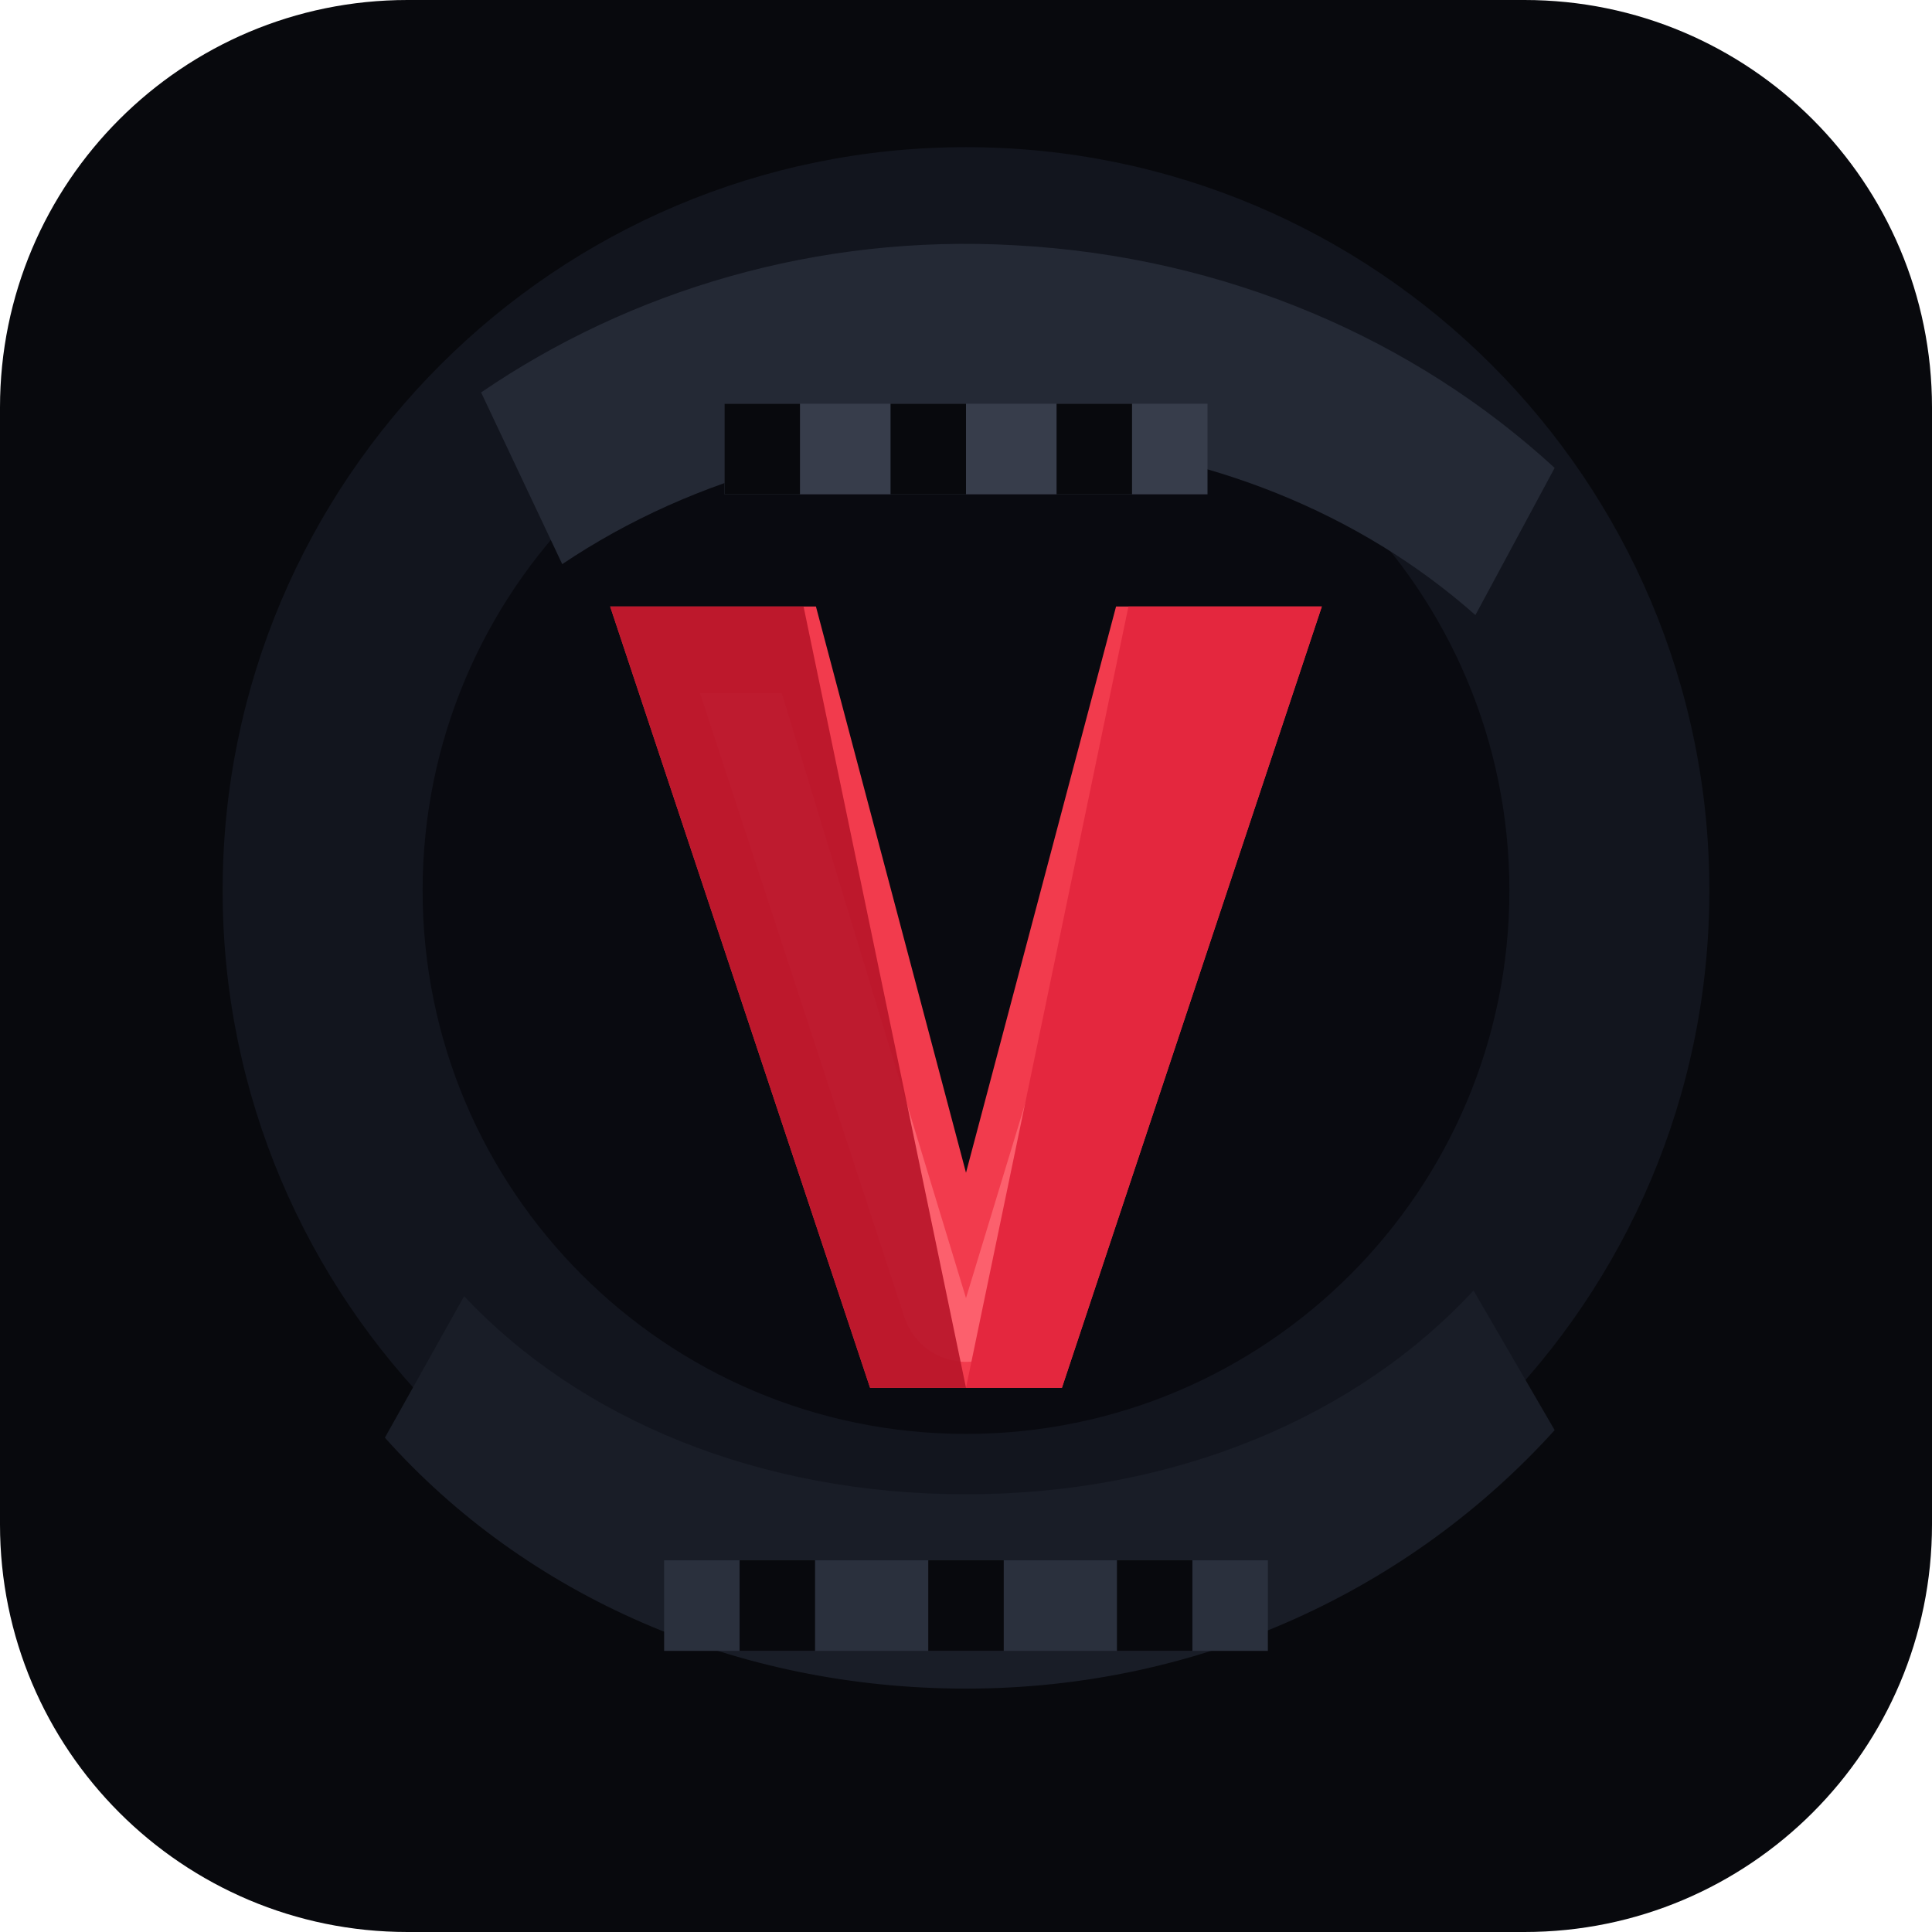
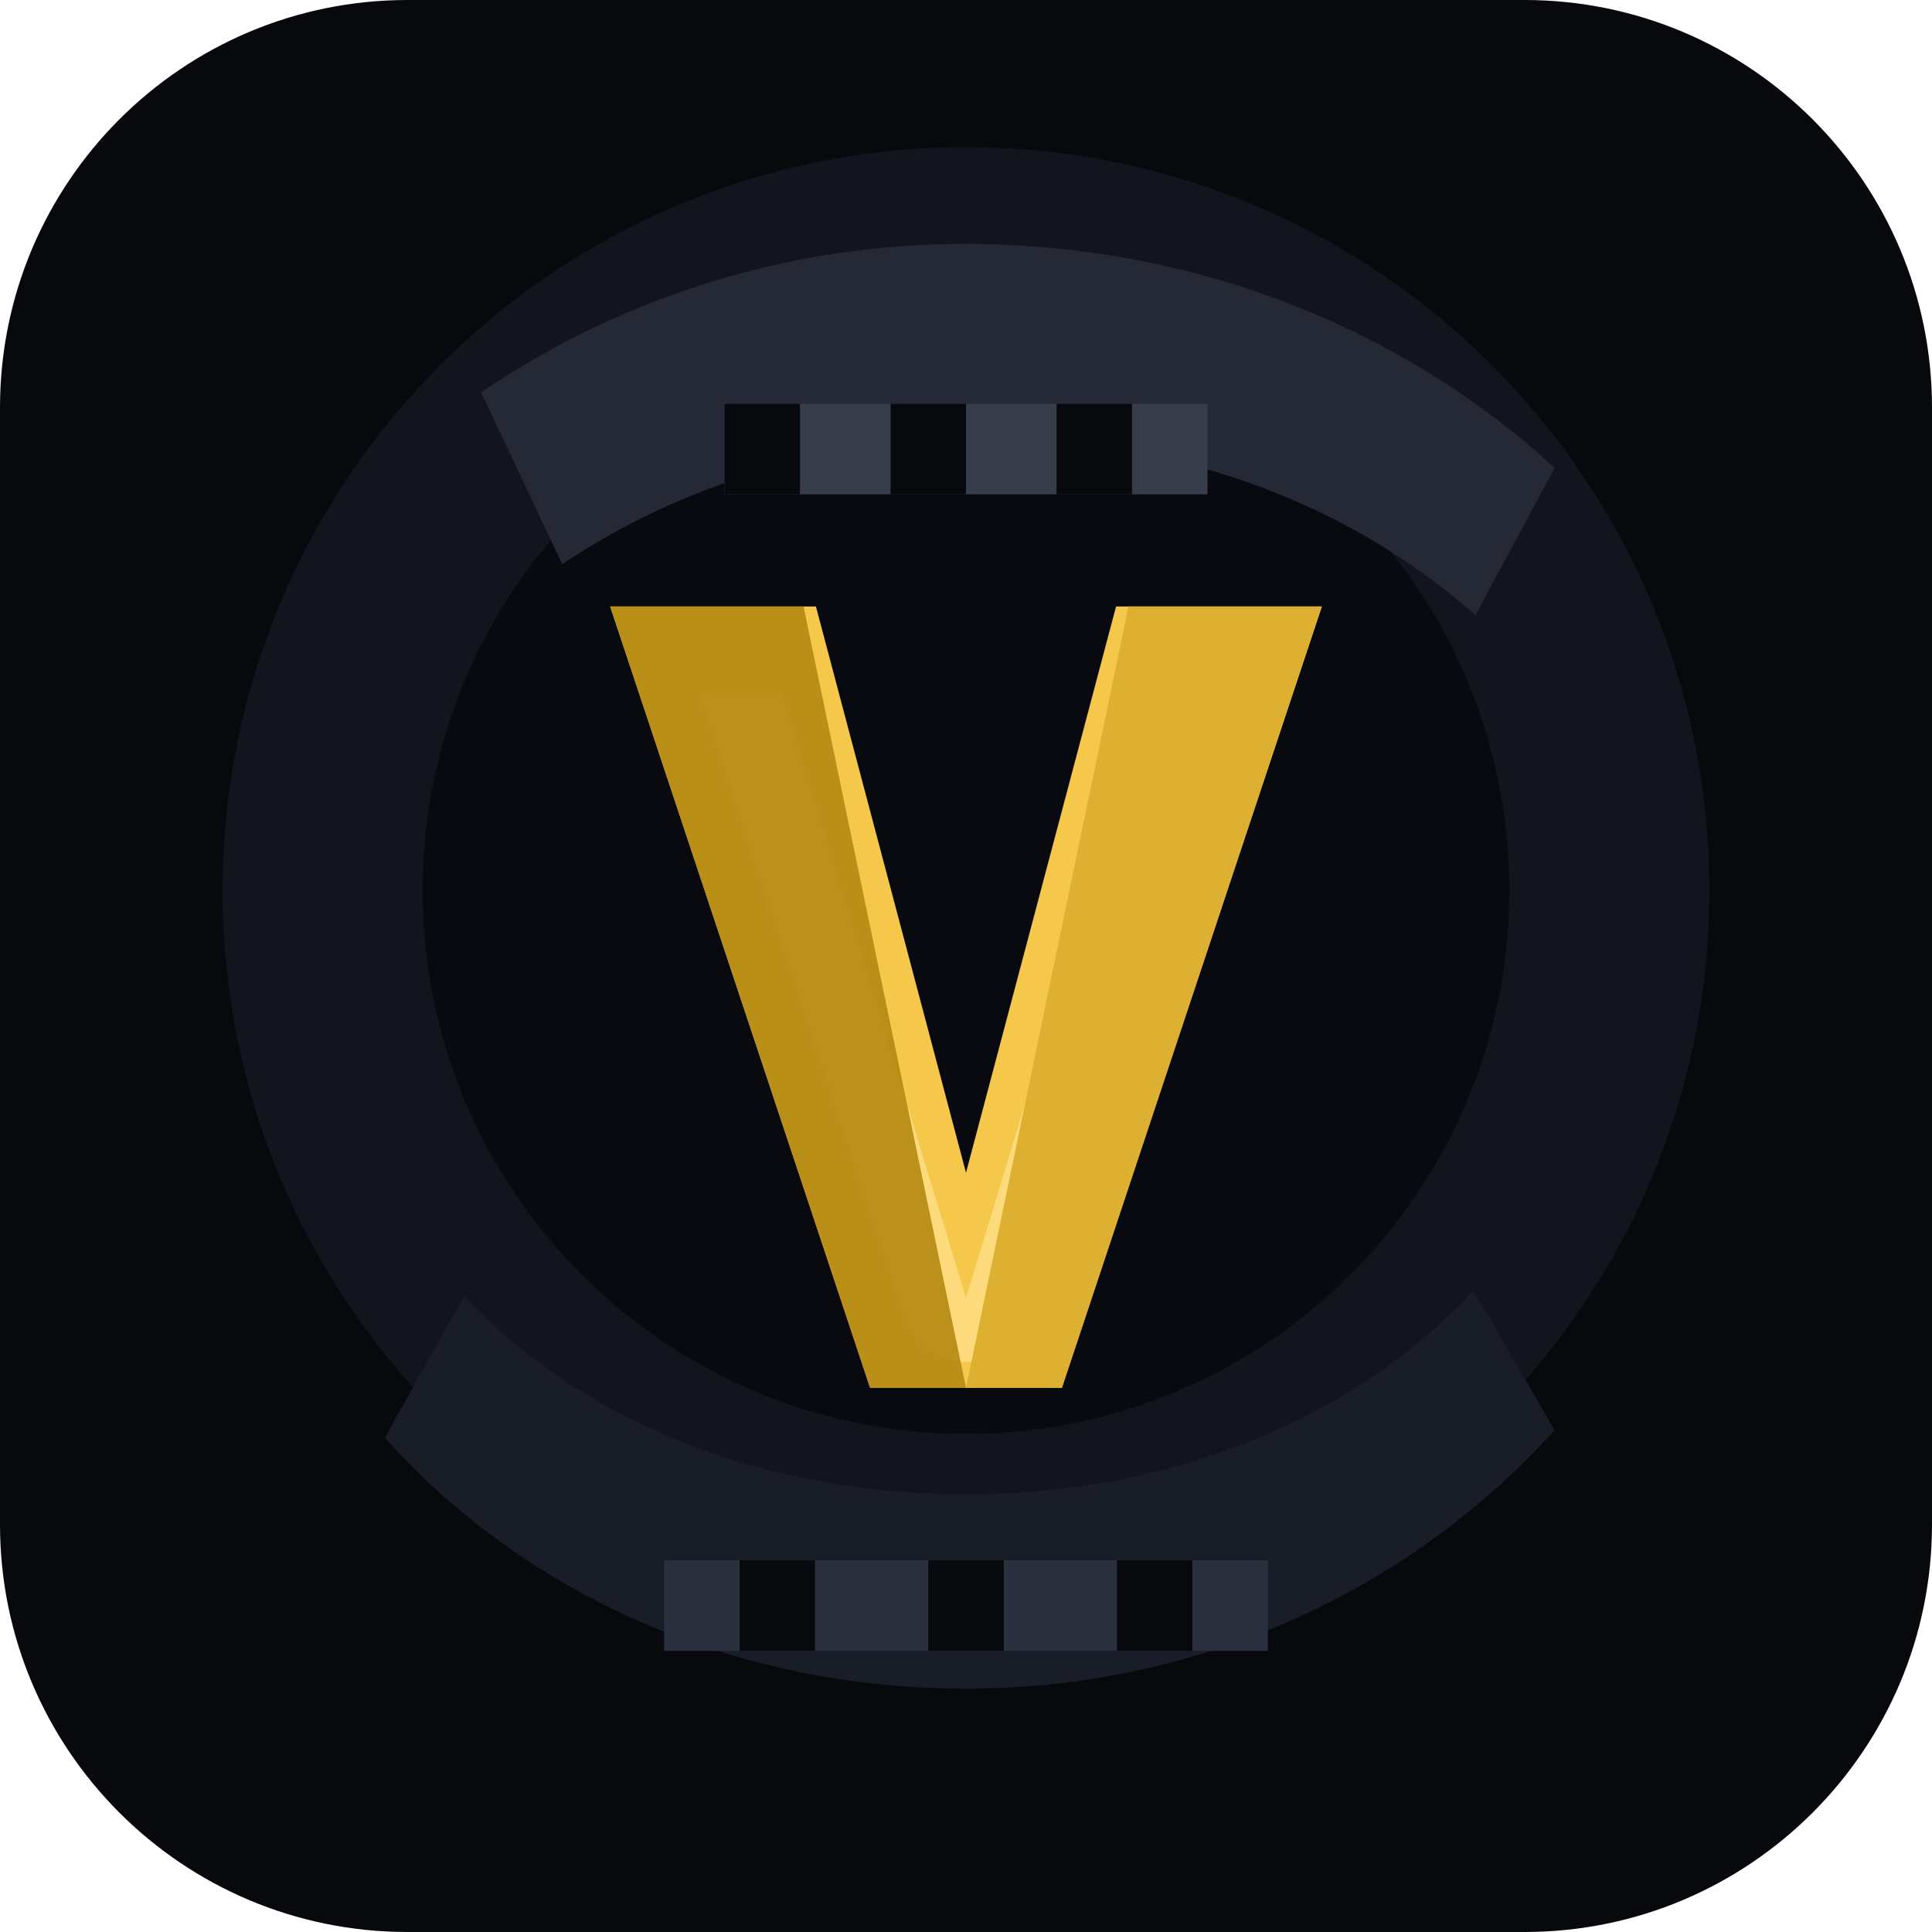
<svg xmlns="http://www.w3.org/2000/svg" width="1024" height="1024" viewBox="0 0 1024 1024" fill="none">
  <rect width="1024" height="1024" rx="216" fill="#08090d" />
  <circle cx="512" cy="472" r="394" fill="#12151e" />
  <circle cx="512" cy="472" r="288" fill="#090a10" />
  <path d="M255 208C334 154 433 124 538 130C650 136 750 180 824 248L782 326C721 272 640 239 550 233C456 228 368 252 298 299L255 208Z" fill="#242935" />
  <path d="M204 762C279 846 390 895 512 895C637 895 748 842 824 758L781 684C720 750 624 792 512 792C402 792 307 752 246 687L204 762Z" fill="#191d27" />
  <g transform="translate(512 528.5) scale(0.82) translate(-512 -528.5)">
-     <path d="M282 276L415 276L512 642L609 276L742 276L574 781H450L282 276Z" fill="#f23b4d" />
-     <path d="M393 332L512 723L631 332H684L552 735C539 774 485 774 472 735L340 332H393Z" fill="#ff6a76" fill-opacity="0.78" />
-     <path d="M407 276H282L450 781H512L407 276Z" fill="#b9152a" fill-opacity="0.92" />
-     <path d="M617 276H742L574 781H512L617 276Z" fill="#e4273e" />
+     <path d="M282 276L415 276L512 642L609 276L742 276L574 781H450L282 276Z" fill="#f5c84b" />
+     <path d="M393 332L512 723L631 332H684L552 735C539 774 485 774 472 735L340 332H393Z" fill="#ffe08a" fill-opacity="0.78" />
+     <path d="M407 276H282L450 781H512L407 276Z" fill="#b58a13" fill-opacity="0.92" />
+     <path d="M617 276H742L574 781H512L617 276Z" fill="#ddb032" />
  </g>
  <path d="M384 214H640V262H384V214Z" fill="#373d4b" />
  <path d="M384 214H424V262H384V214ZM472 214H512V262H472V214ZM560 214H600V262H560V214Z" fill="#08090d" />
  <path d="M352 827H672V875H352V827Z" fill="#2a303d" />
  <path d="M392 827H432V875H392V827ZM492 827H532V875H492V827ZM592 827H632V875H592V827Z" fill="#08090d" />
</svg>
